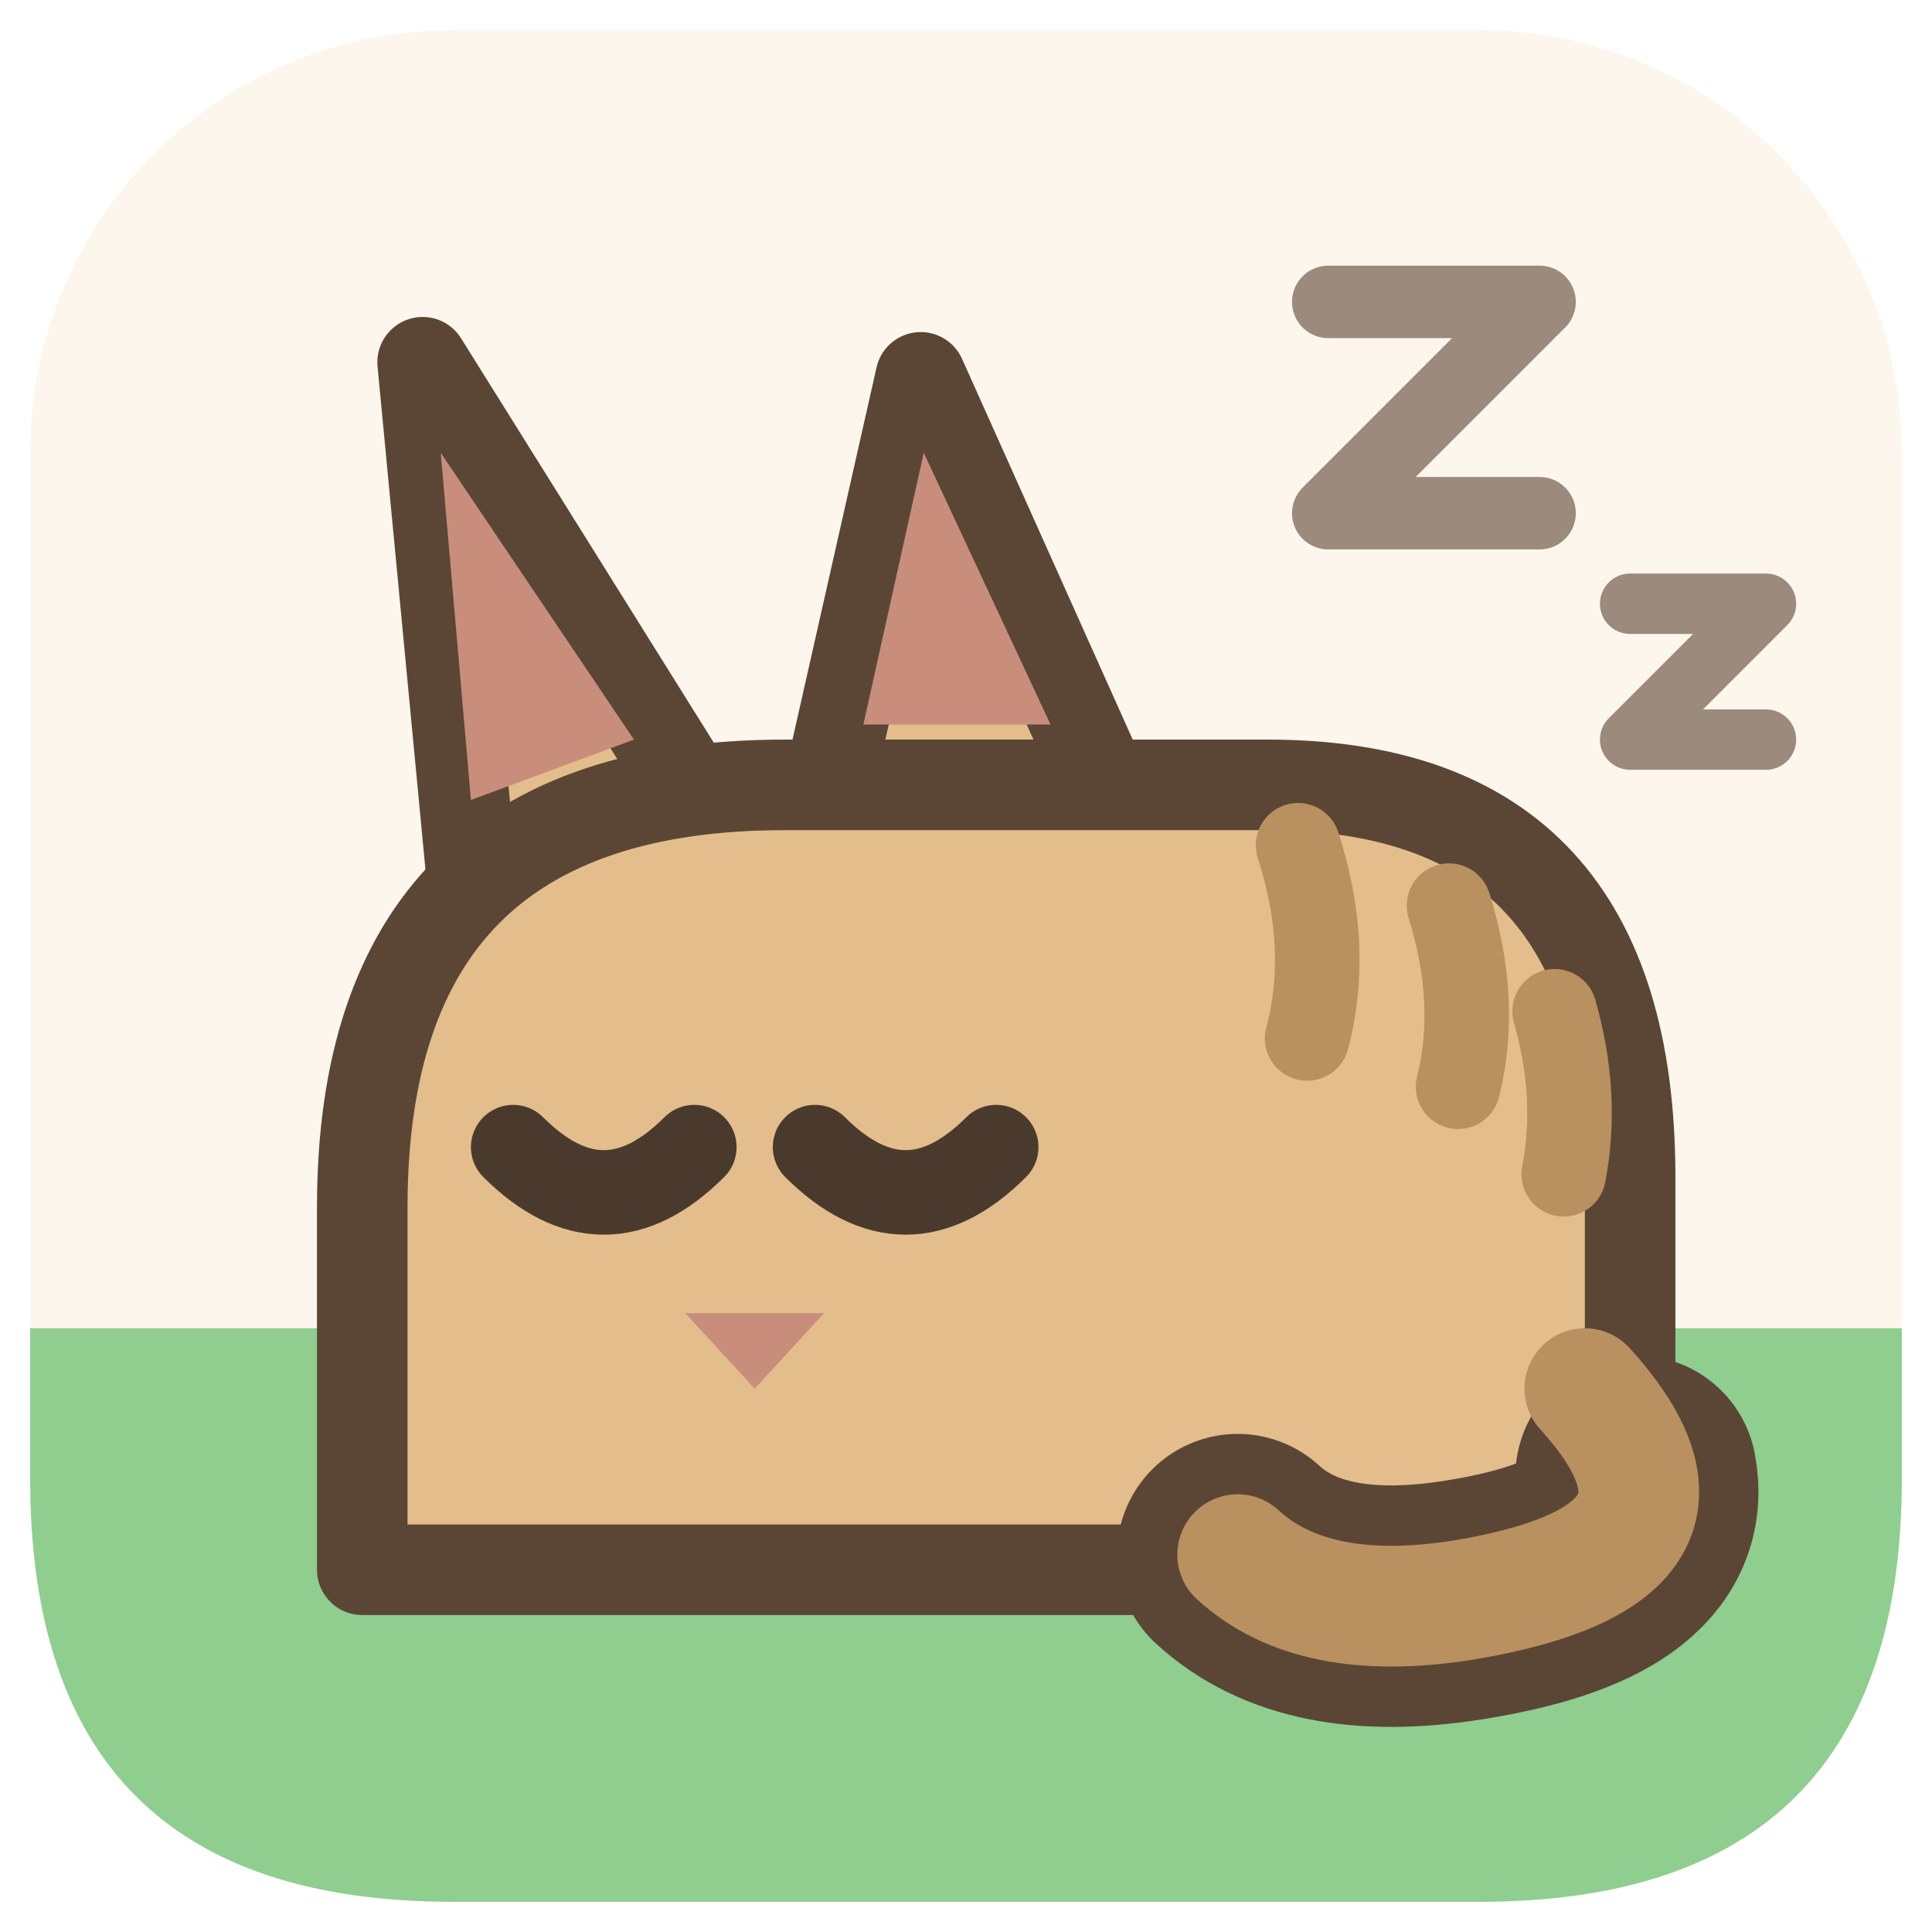
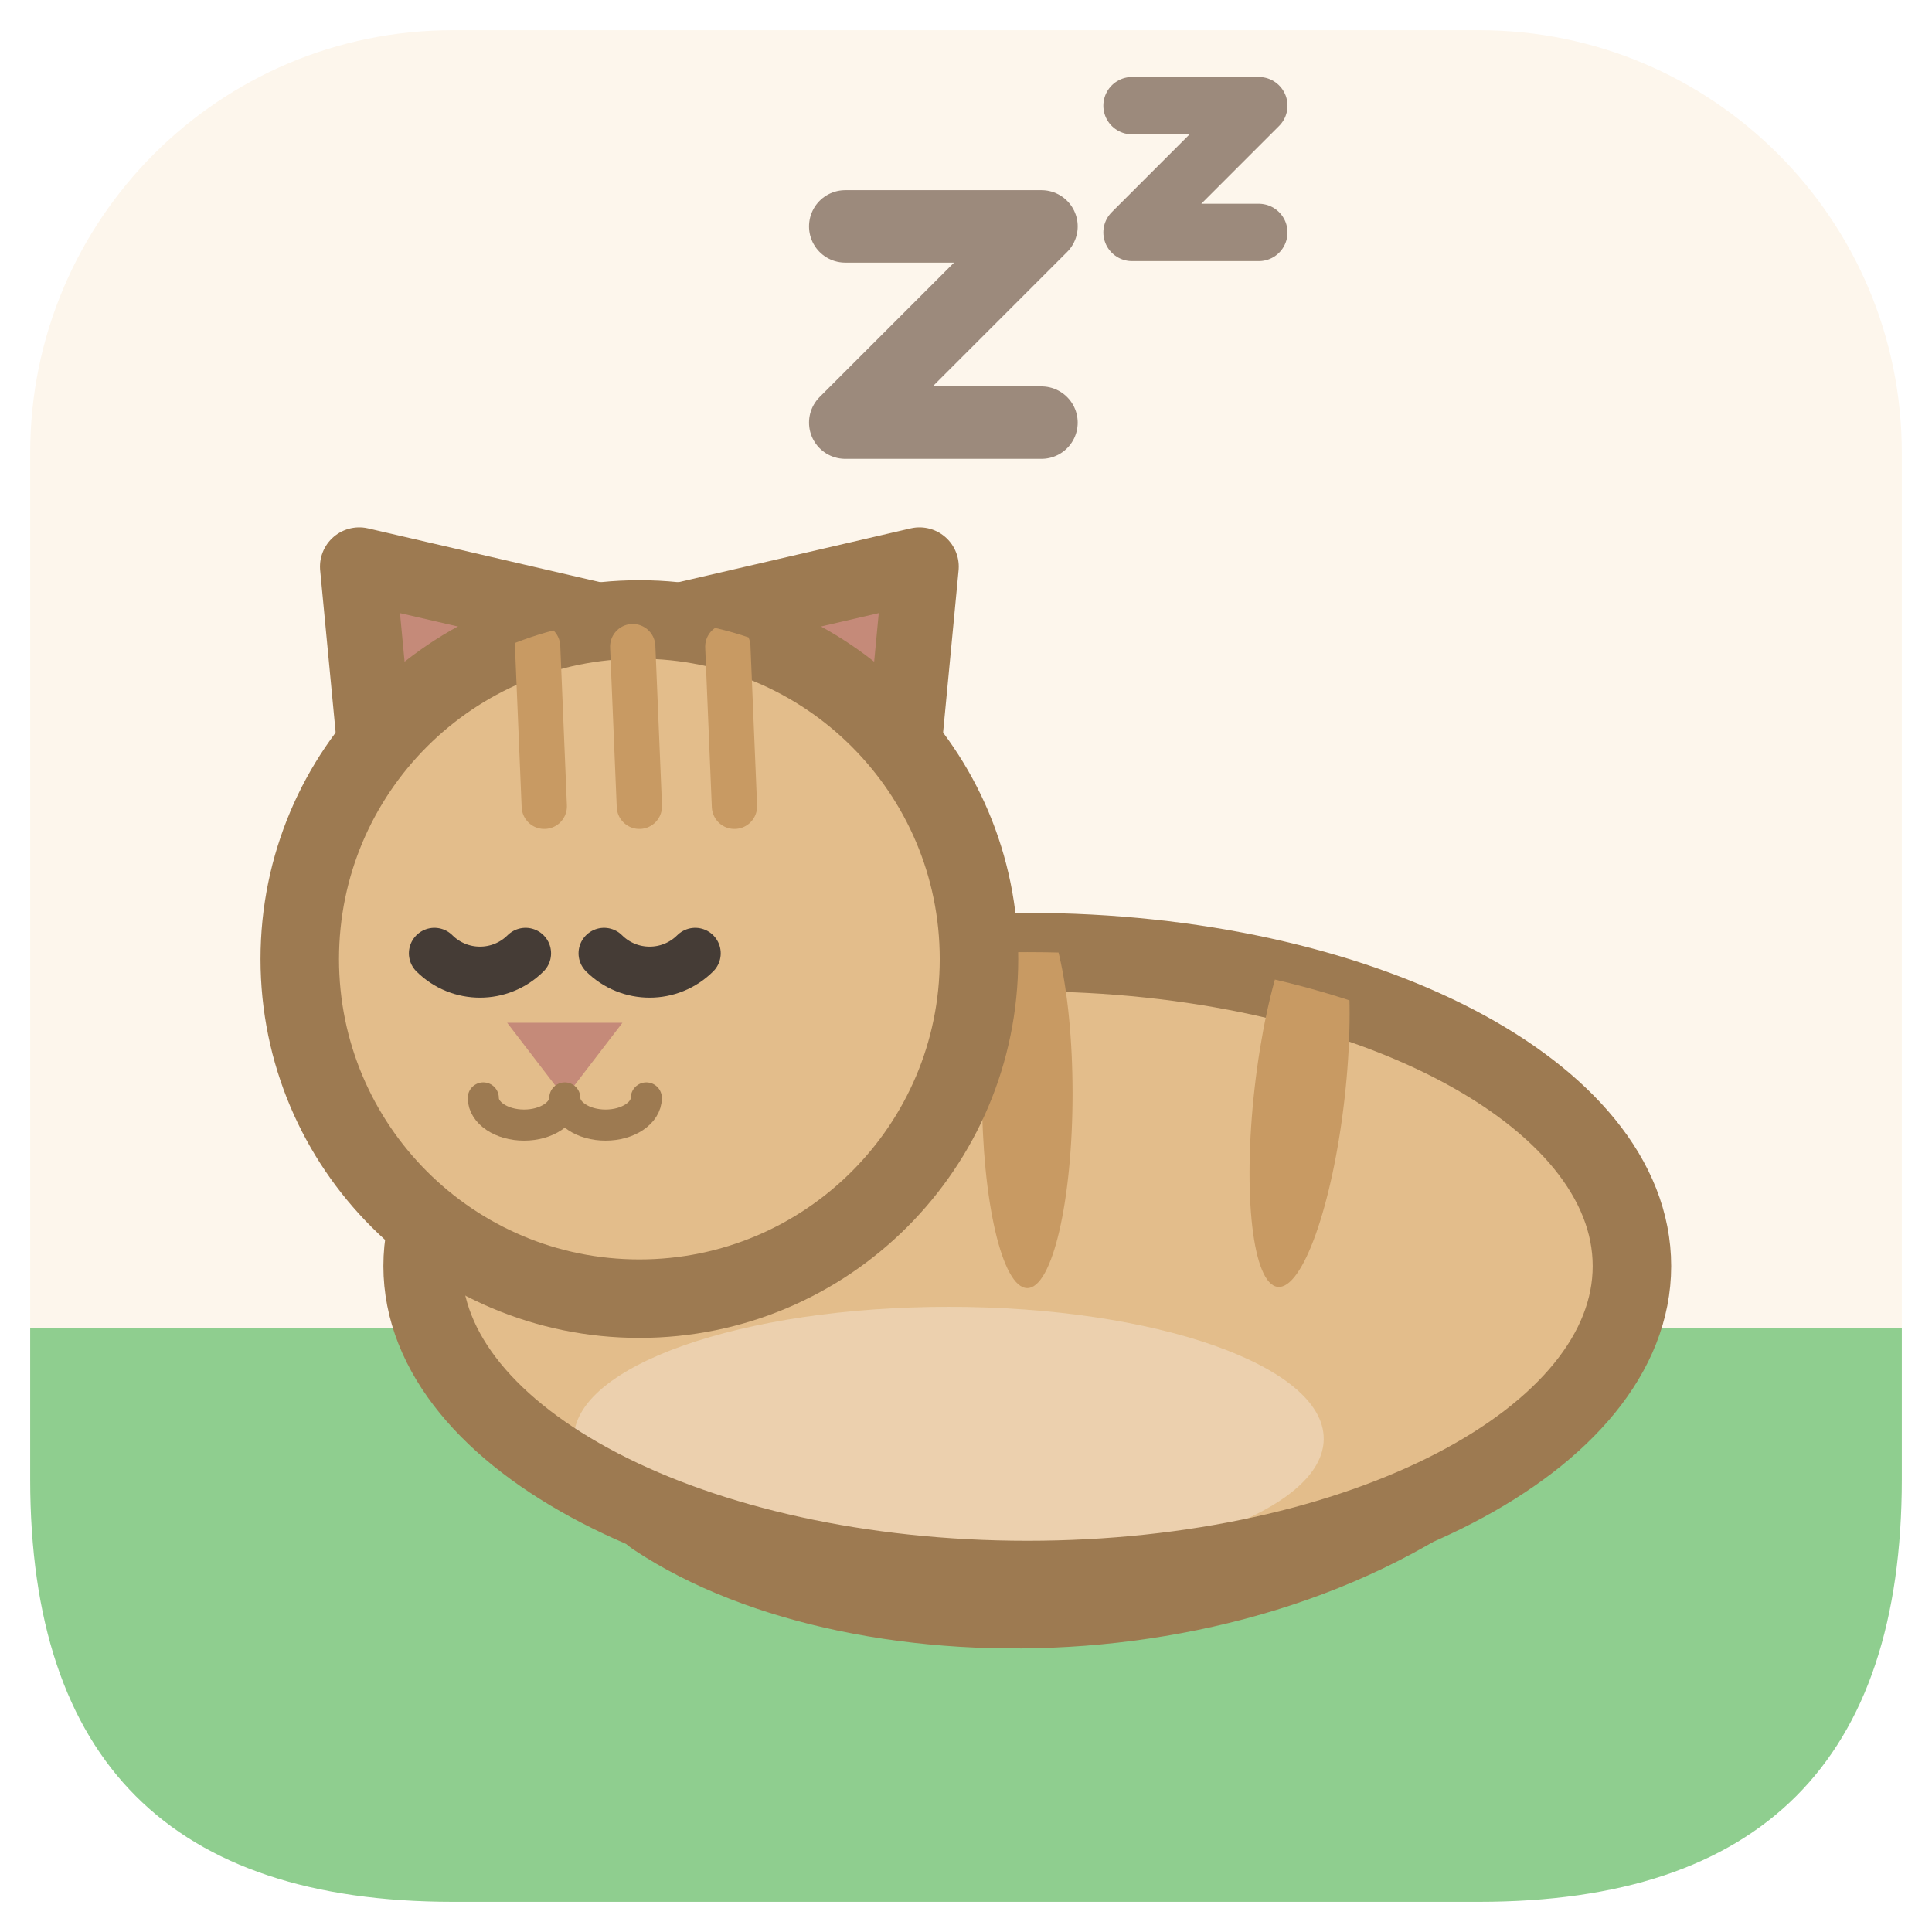
<svg xmlns="http://www.w3.org/2000/svg" viewBox="0 0 64 64">
  <rect x="1" y="1" width="62" height="62" rx="14" fill="#fdf6ec" />
  <path d="M1 44 L63 44 L63 49 Q63 63 49 63 L15 63 Q1 63 1 49 Z" fill="#8fce8f" />
-   <path d="M44 10 h7 l-7 7 h7" stroke="#9c8a7c" stroke-width="2.4" stroke-linecap="round" stroke-linejoin="round" fill="none" />
-   <path d="M54 20 h4.5 l-4.5 4.5 h4.5" stroke="#9c8a7c" stroke-width="2" stroke-linecap="round" stroke-linejoin="round" fill="none" />
-   <path d="M16 33 L14 12 L24 28 Z" fill="#e3bd8b" stroke="#5b4636" stroke-width="3" stroke-linejoin="round" />
-   <path d="M27 28 L30.5 12.5 L37 27 Z" fill="#e3bd8b" stroke="#5b4636" stroke-width="3" stroke-linejoin="round" />
-   <path d="M15.6 26.5 L14.6 15 L21 24.5 Z" fill="#c98d7b" />
-   <path d="M28.6 24 L30.6 15 L34.8 24 Z" fill="#c98d7b" />
-   <path d="M12 52 V40 Q12 26 26 26 L42 26 Q54 26 54 39 V52 Z" fill="#e3bd8b" stroke="#5b4636" stroke-width="3" stroke-linejoin="round" />
-   <path d="M43 28 q1.1 3.4 0.3 6.4 M48 30 q1 3.2 0.3 6 M51.5 33.5 q0.8 2.8 0.3 5.4" stroke="#b9905f" stroke-width="2.8" stroke-linecap="round" fill="none" />
-   <path d="M54.2 48.9 Q54.8 52 48.5 53 Q43.5 53.8 41 51.5" stroke="#5b4636" stroke-width="8" stroke-linecap="round" fill="none" />
-   <path d="M52.5 46 Q57.5 51.5 48.5 53 Q43.5 53.8 41 51.5" stroke="#b9905f" stroke-width="4" stroke-linecap="round" fill="none" />
-   <path d="M17 38 Q20 41 23 38" stroke="#4a3a2e" stroke-width="2.8" stroke-linecap="round" fill="none" />
-   <path d="M27 38 Q30 41 33 38" stroke="#4a3a2e" stroke-width="2.8" stroke-linecap="round" fill="none" />
-   <path d="M22.7 43.5 L27.3 43.5 L25 46 Z" fill="#c98d7b" />
+   <g stroke="#9c8a7c" stroke-linecap="round" stroke-linejoin="round" fill="none">
+     <path d="M28 7.5 h6.5 l-6.5 6.5 h6.5" stroke-width="2.4" />
+     <path d="M37.5 3.5 h4.2 l-4.2 4.2 h4.2" stroke-width="1.9" />
+   </g>
+   <defs>
+     <clipPath id="b">
+       <ellipse cx="34.03" cy="41.94" rx="20.03" ry="10.4" />
+     </clipPath>
+     <clipPath id="h">
+       <circle cx="21.18" cy="31.77" r="11.25" />
+     </clipPath>
+     <clipPath id="ef">
+       <path d="M22.39 20.64 L30.46 18.77 L29.89 24.74 Z" />
+     </clipPath>
+     <clipPath id="en">
+       <path d="M12.47 24.74 L11.9 18.77 L19.97 20.64 Z" />
+     </clipPath>
+   </defs>
+   <path d="M50.1 46.23 C42.6 53.72 28.68 53.72 22.25 49.44" fill="none" stroke="#9d7a51" stroke-width="4.55" stroke-linecap="round" />
+   <path d="M50.1 46.23 C42.6 53.72 28.68 53.72 22.25 49.44" fill="none" stroke="#e3bd8b" stroke-width="1.55" stroke-linecap="round" />
+   <ellipse cx="34.03" cy="41.94" rx="20.03" ry="10.4" fill="#e3bd8b" />
+   <ellipse cx="31.43" cy="47.66" rx="12.42" ry="4.37" fill="#edd4b4" opacity="0.85" clip-path="url(#b)" />
+   <ellipse cx="34.03" cy="41.94" rx="20.03" ry="10.4" fill="none" stroke="#9d7a51" stroke-width="2.6" />
+   <g fill="#c89a63" clip-path="url(#b)">
+     <ellipse cx="43.05" cy="36.22" rx="1.5" ry="6.45" transform="rotate(6.45 43.05 36.22)" />
+     <ellipse cx="34.03" cy="36.22" rx="1.5" ry="6.45" />
+     <ellipse cx="25.02" cy="36.22" rx="1.5" ry="6.45" transform="rotate(-6.45 25.02 36.22)" />
+   </g>
+   <path d="M22.39 20.64 L30.46 18.77 L29.89 24.74 Z" fill="#e3bd8b" stroke="#9d7a51" stroke-width="2.6" stroke-linejoin="round" />
+   <path d="M12.47 24.74 L11.9 18.77 L19.97 20.64 Z" fill="#e3bd8b" stroke="#9d7a51" stroke-width="2.6" stroke-linejoin="round" />
+   <path d="M23.97 21.5 L29.11 20.31 L28.75 24.11 Z" fill="#c58a79" clip-path="url(#ef)" />
+   <path d="M13.61 24.11 L13.25 20.31 L18.39 21.5 Z" fill="#c58a79" clip-path="url(#en)" />
+   <circle cx="21.18" cy="31.77" r="11.25" fill="#e3bd8b" stroke="#9d7a51" stroke-width="2.6" />
+   <g stroke="#c89a63" stroke-width="1.5" stroke-linecap="round" fill="none" clip-path="url(#h)">
+     <path d="M24.11 21.42 L24.33 26.71" />
+     <path d="M20.96 21.42 L21.18 26.71" />
+     <path d="M17.81 21.42 L18.03 26.71" />
+   </g>
+   <g stroke="#453c36" stroke-width="1.69" stroke-linecap="round" fill="none">
+     <path d="M20.01 31.58 A2.14 2.14 0 0 0 23.03 31.58" />
+     <path d="M14.39 31.58 A2.14 2.14 0 0 0 17.41 31.58" />
+   </g>
+   <path d="M20.62 33.88 L16.8 33.88 L18.71 36.37 Z" fill="#c58a79" />
+   <path d="M18.71 36.37 A1.35 0.9 0 0 0 21.41 36.37 M16.01 36.37 A1.35 0.9 0 0 0 18.71 36.37" fill="none" stroke="#9d7a51" stroke-width="1.03" stroke-linecap="round" />
</svg>
